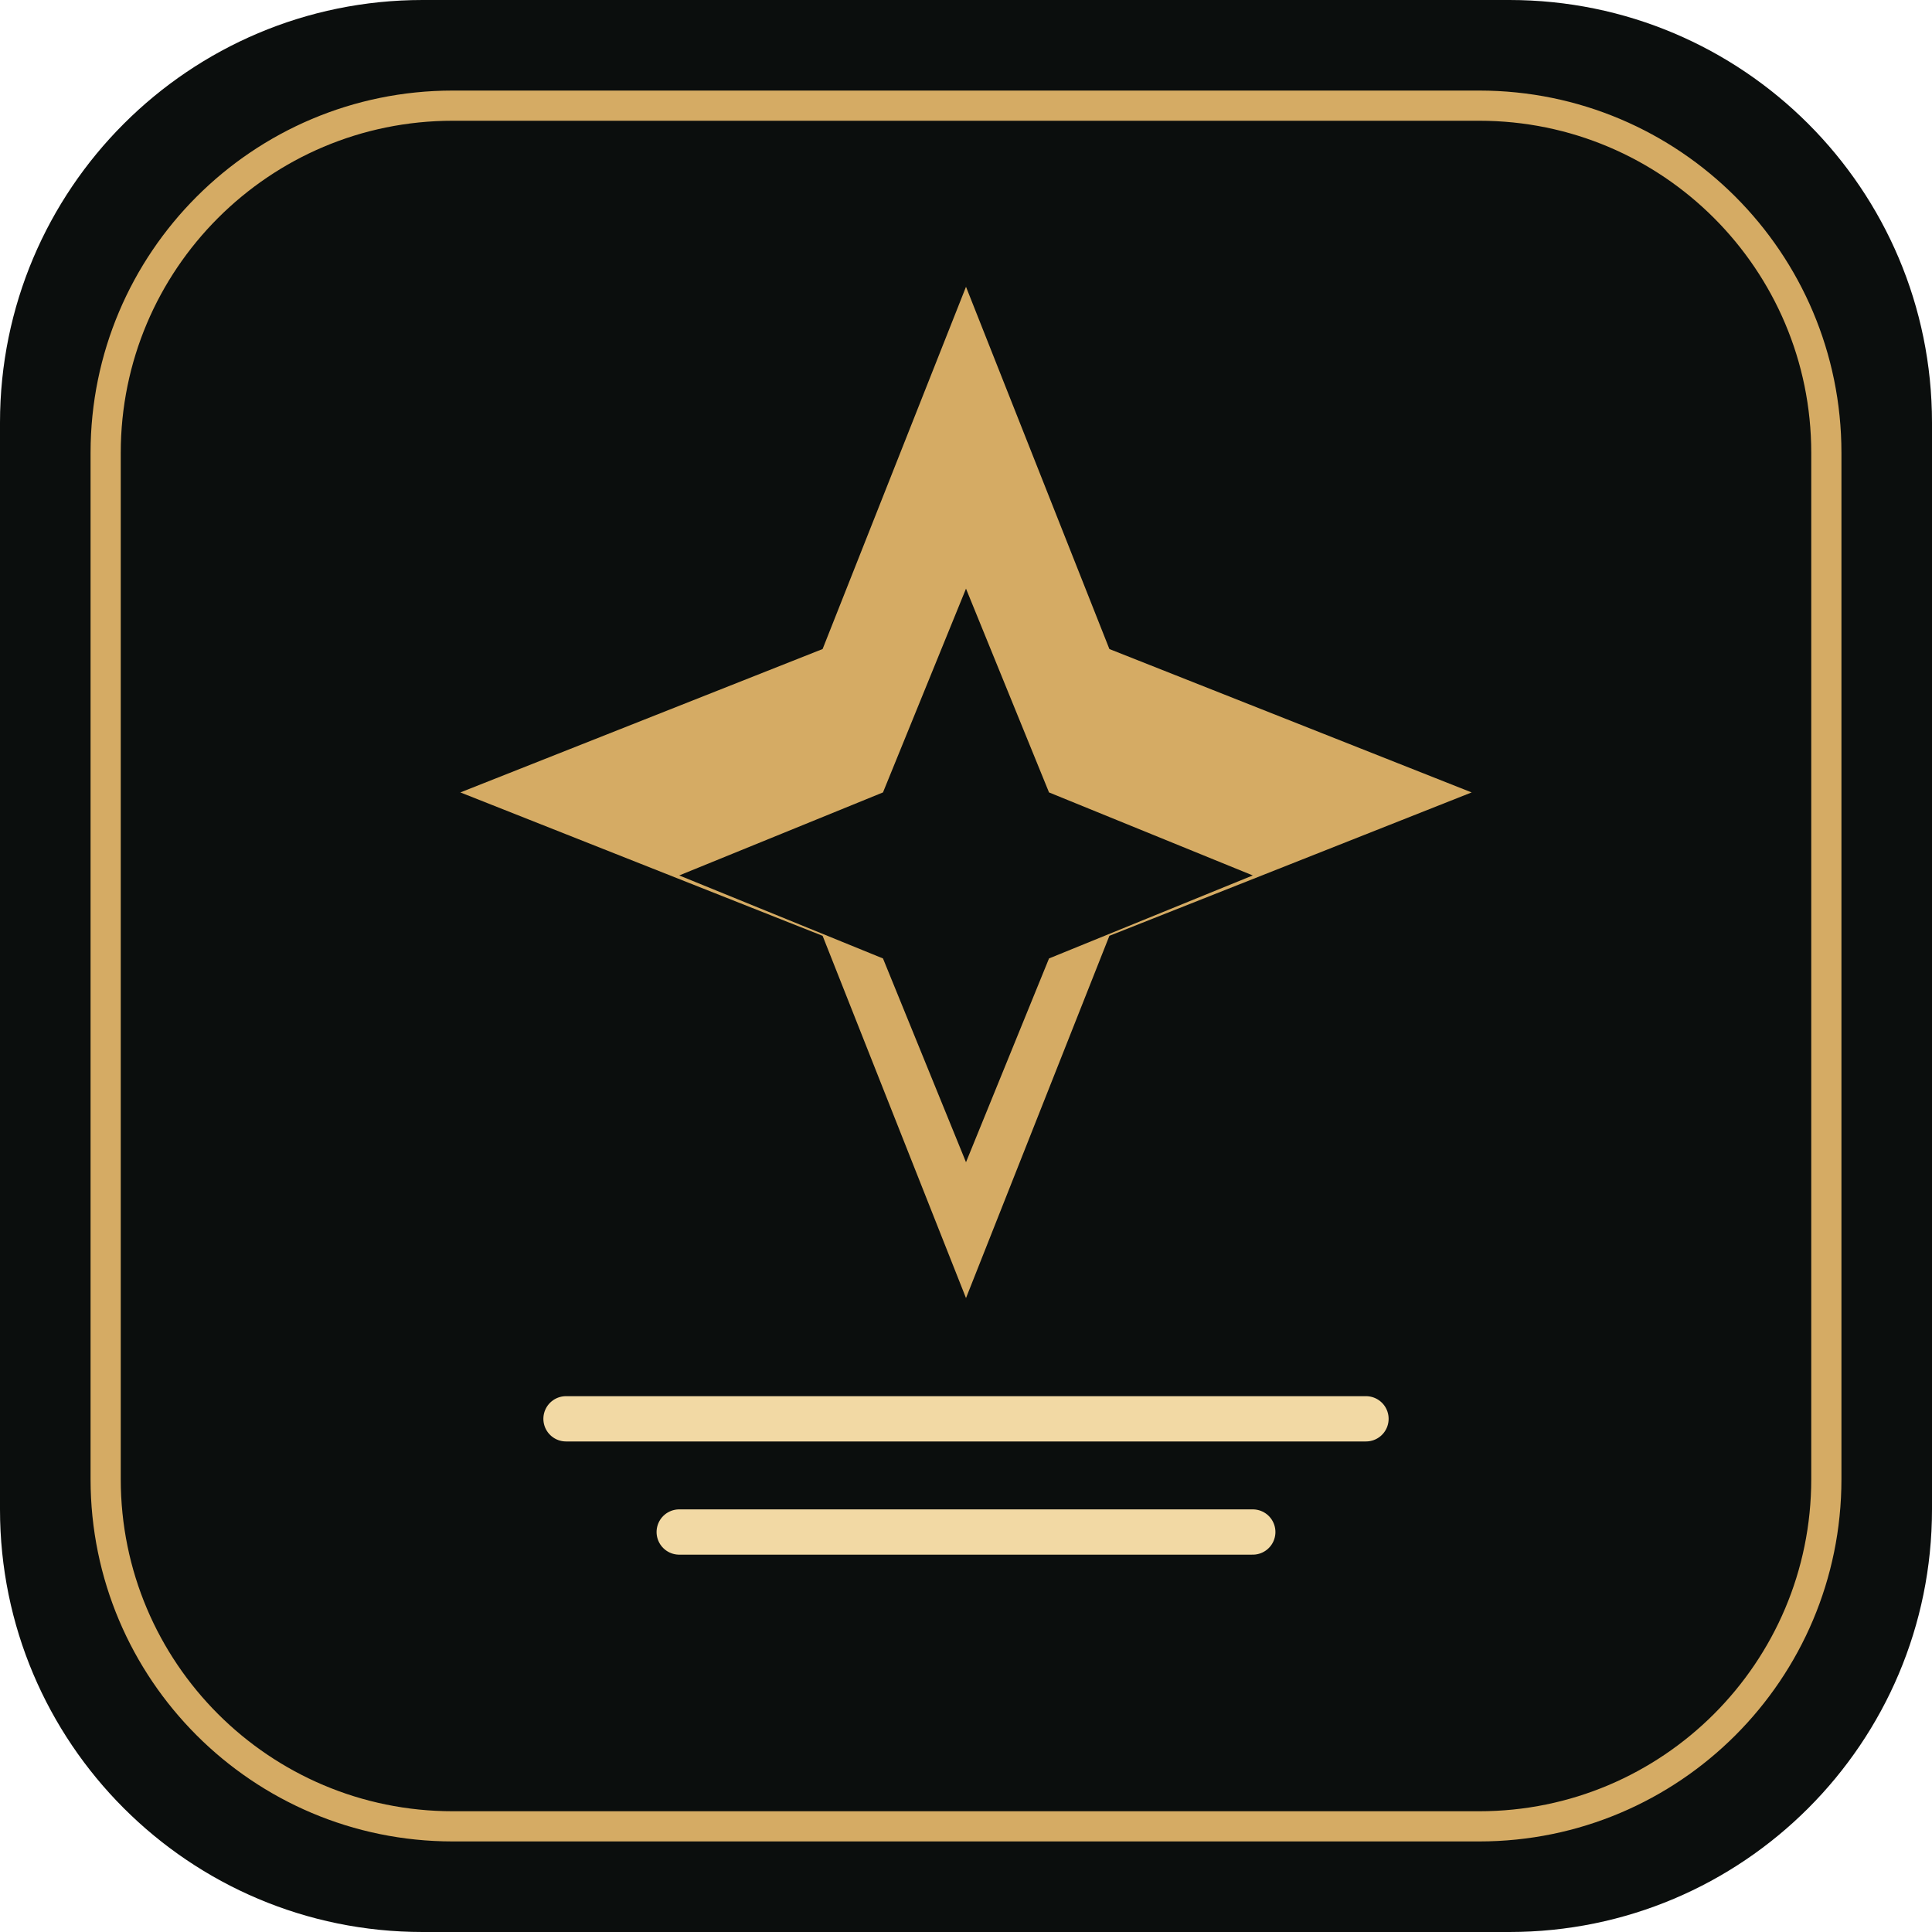
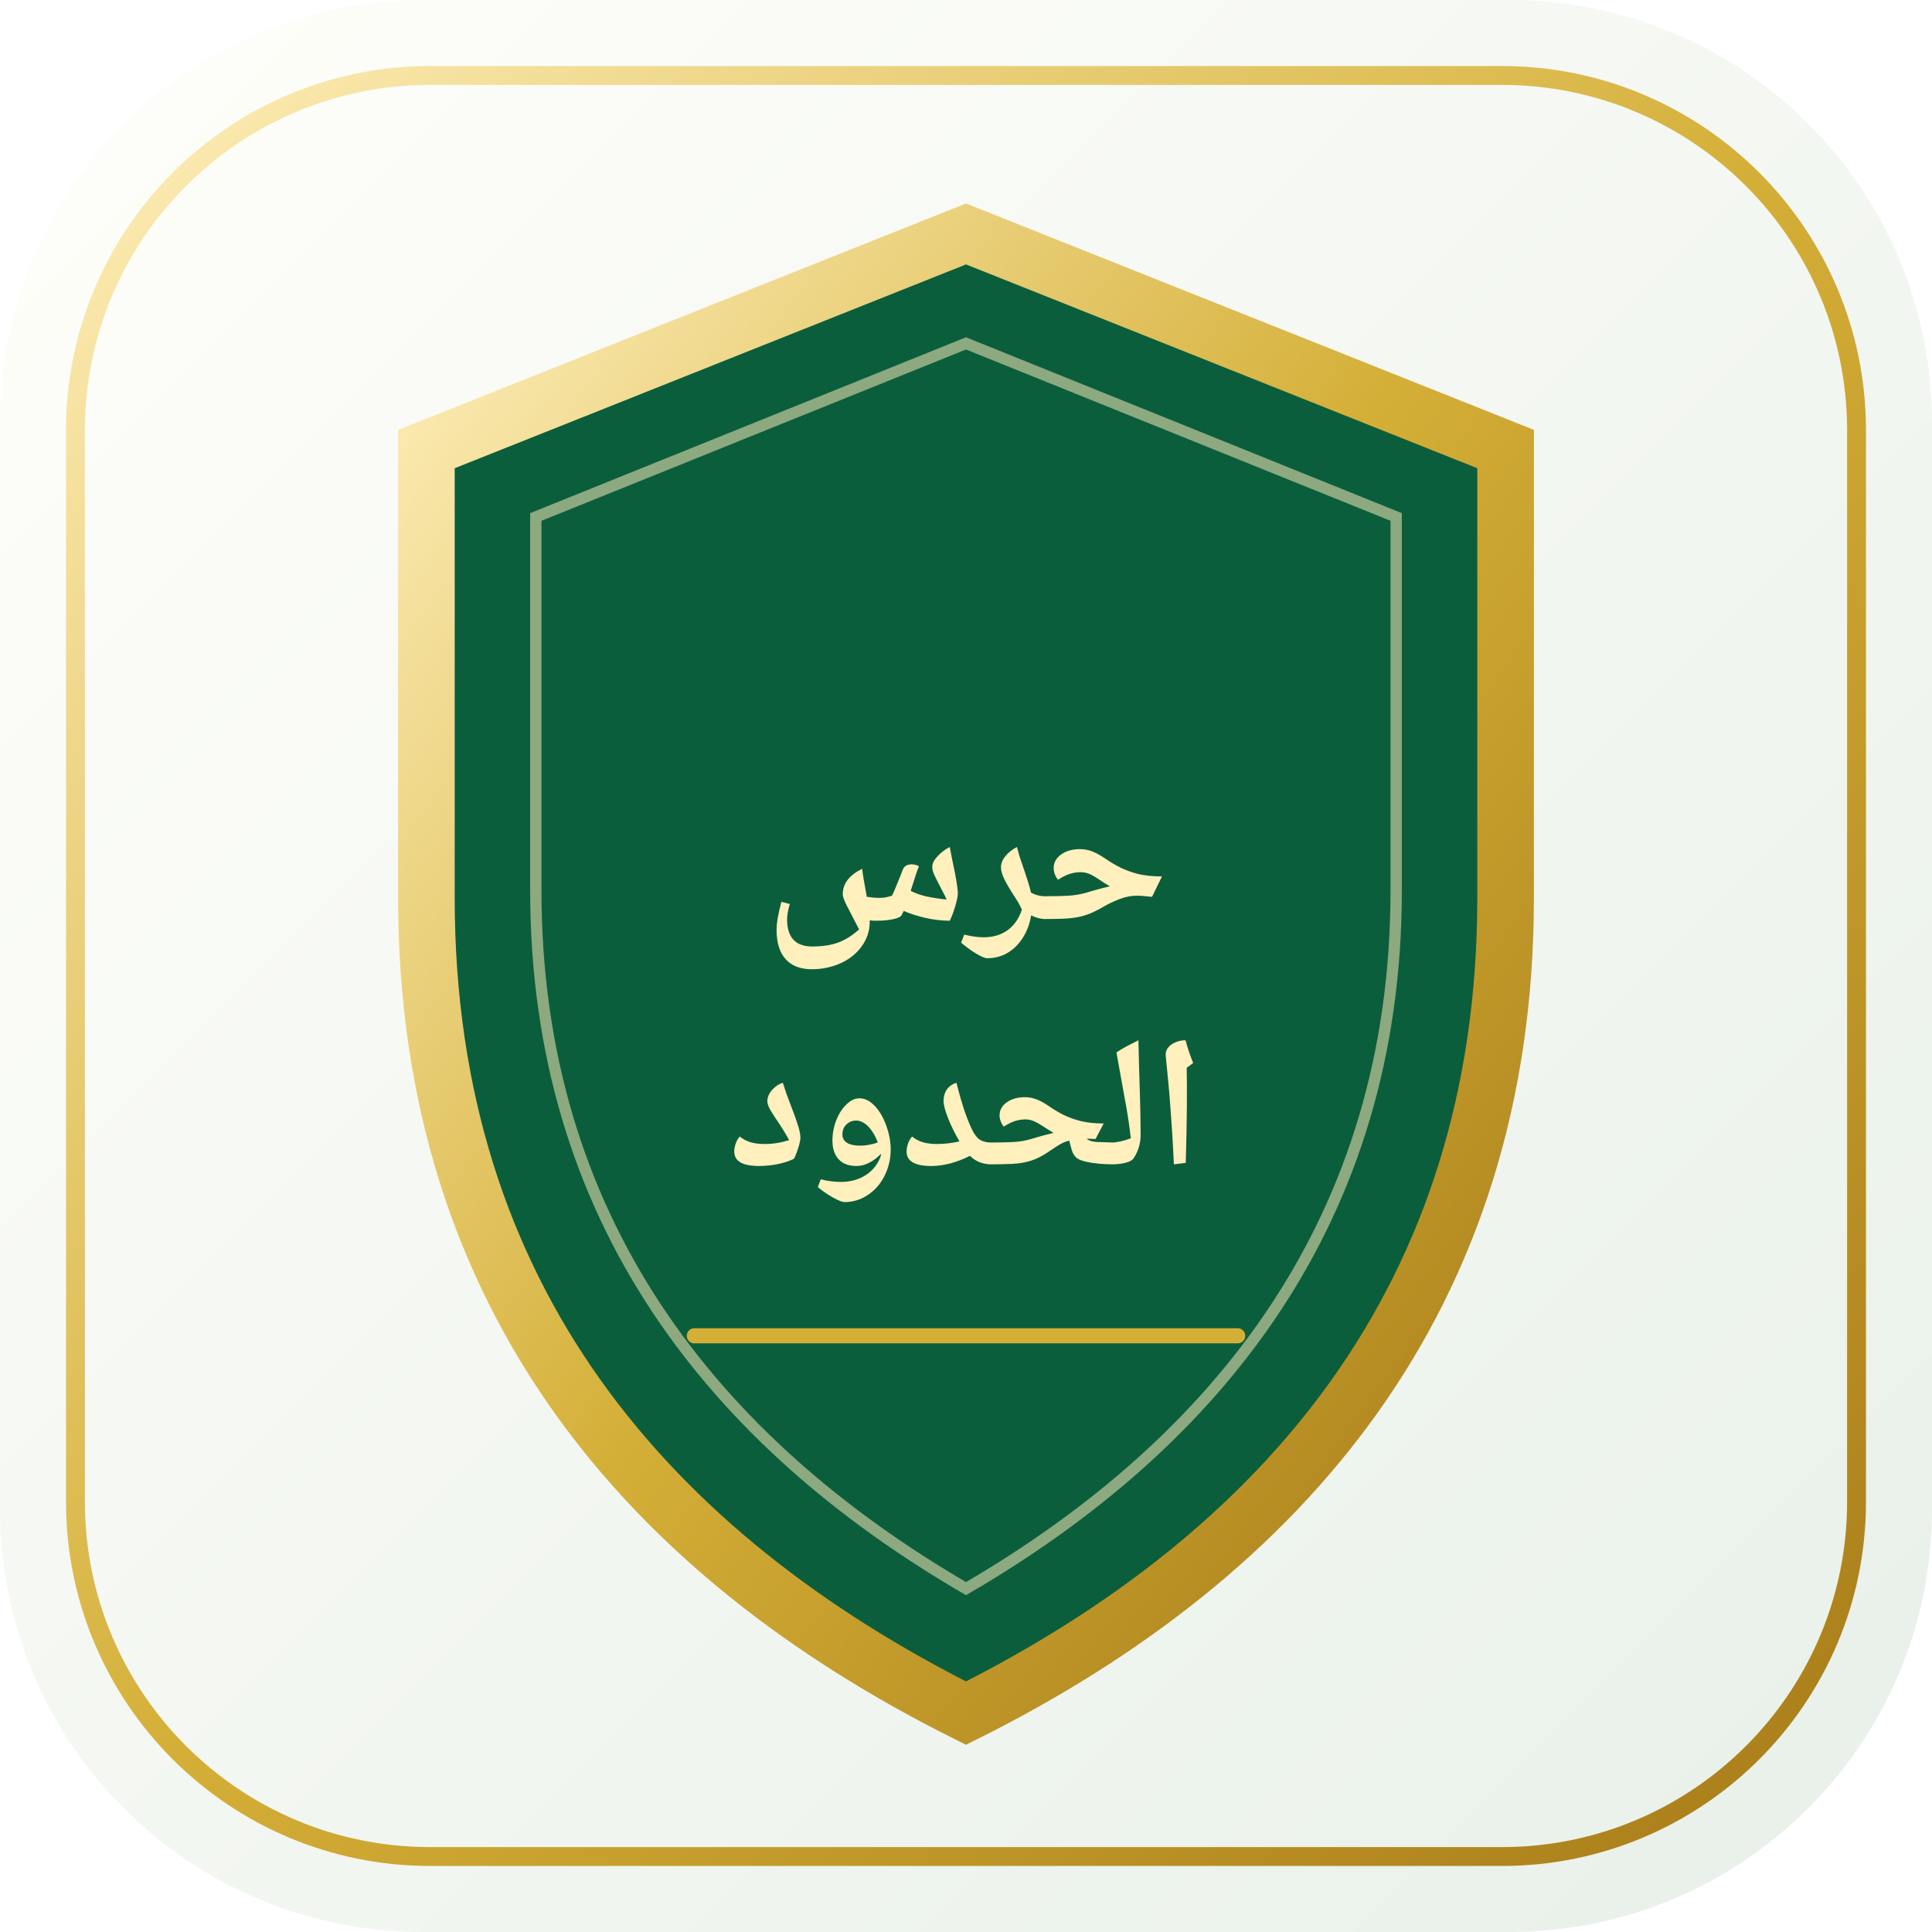
- <svg xmlns="http://www.w3.org/2000/svg" width="192" height="192" viewBox="0 0 512 512">
-   <rect width="512" height="512" rx="112" fill="#0b0e0d" />
-   <rect x="28" y="28" width="456" height="456" rx="92" fill="none" stroke="#d5ab64" stroke-width="8" />
-   <path d="M256 76 294 172 390 210 294 248 256 344 218 248 122 210 218 172Z" fill="#d5ab64" />
-   <path d="M256 156 278 210 332 232 278 254 256 308 234 254 180 232 234 210Z" fill="#0b0e0d" />
-   <path d="M150 376h212M180 406h152" stroke="#f2d9a4" stroke-width="12" stroke-linecap="round" />
+ <svg xmlns="http://www.w3.org/2000/svg" viewBox="0 0 512 512" role="img" aria-labelledby="title desc">
+   <defs>
+     <linearGradient id="g" x2="1" y2="1">
+       <stop stop-color="#fff0bd" />
+       <stop offset=".5" stop-color="#d4af37" />
+       <stop offset="1" stop-color="#a77b18" />
+     </linearGradient>
+     <linearGradient id="b" x2="1" y2="1">
+       <stop stop-color="#fffefa" />
+       <stop offset="1" stop-color="#e8f0e9" />
+     </linearGradient>
+   </defs>
+   <rect width="512" height="512" rx="112" fill="url(#b)" />
+   <rect x="20" y="20" width="472" height="472" rx="94" fill="none" stroke="url(#g)" stroke-width="5" />
+   <path d="M256 62 399 119v119c0 106-59 174-143 216-84-42-143-110-143-216V119Z" fill="#0b5e3c" stroke="url(#g)" stroke-width="15" />
+   <path d="M256 91 370 137v99c0 87-47 146-114 185-67-39-114-98-114-185v-99Z" fill="none" stroke="#f7e7b6" stroke-opacity=".55" stroke-width="3" />
+   <text x="256" y="244" text-anchor="middle" direction="rtl" unicode-bidi="plaintext" fill="#fff0bd" font-family="'Noto Naskh Arabic',serif" font-size="51" font-weight="700">حرس</text>
+   <text x="256" y="309" text-anchor="middle" direction="rtl" unicode-bidi="plaintext" fill="#fff0bd" font-family="'Noto Naskh Arabic',serif" font-size="49" font-weight="700">الحدود</text>
+   <path d="M184 354h144" stroke="#d4af37" stroke-width="4" stroke-linecap="round" />
</svg>
